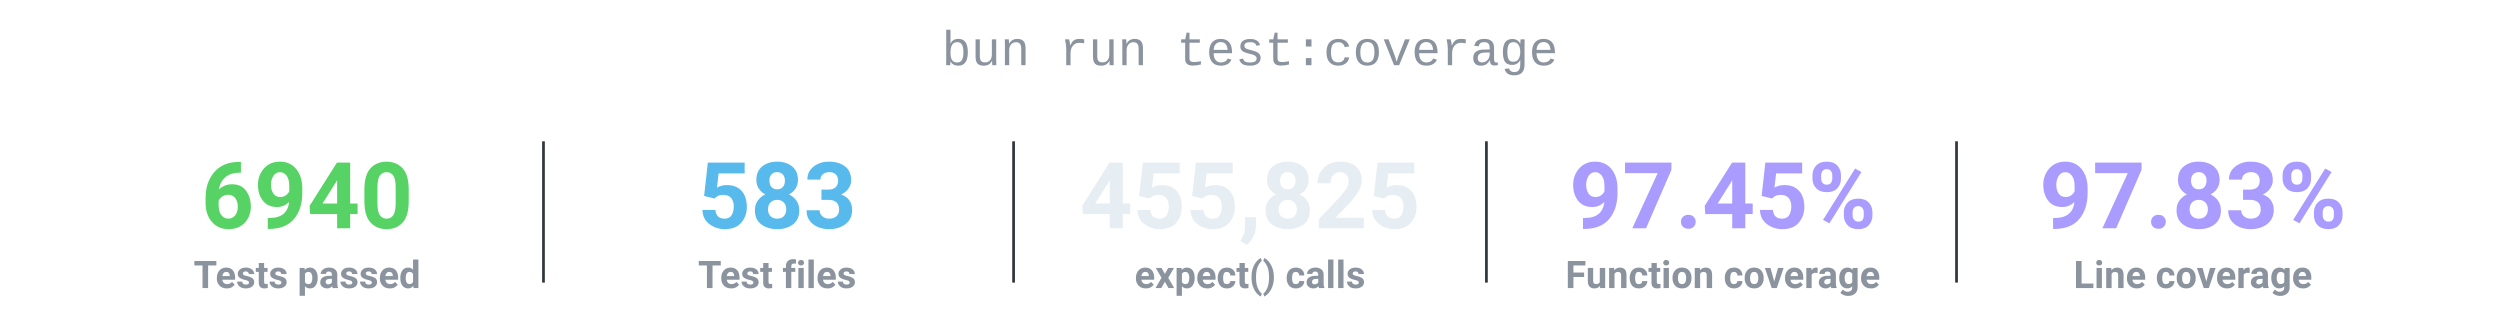
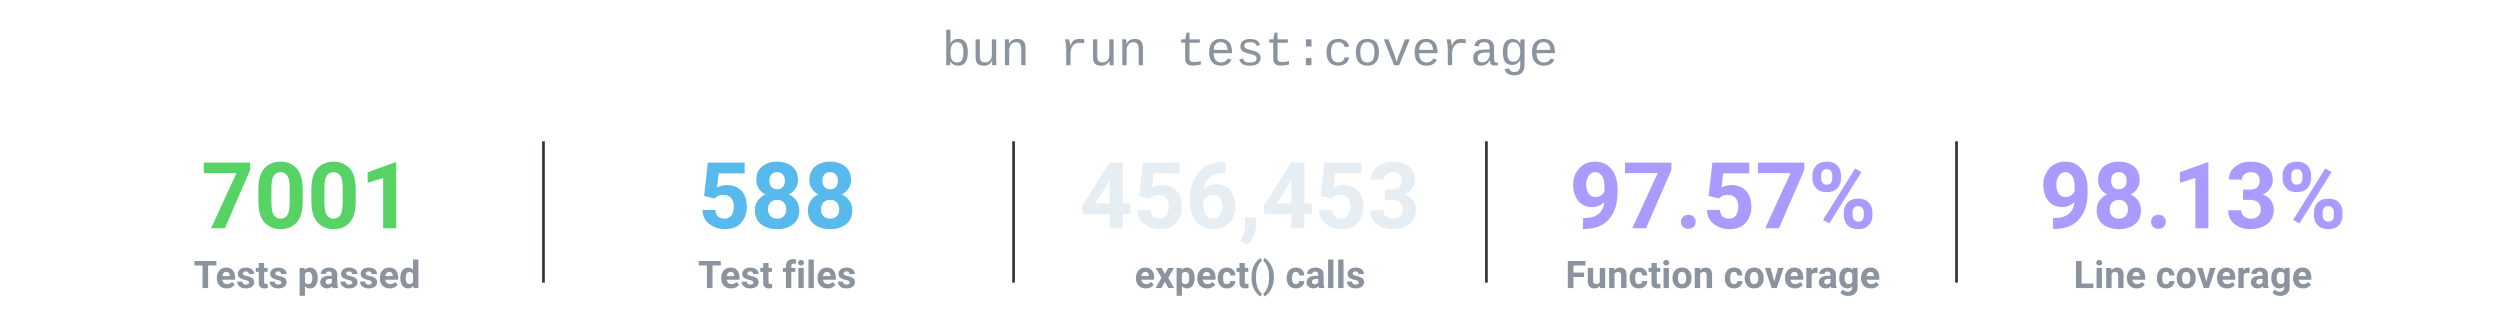
- <svg xmlns="http://www.w3.org/2000/svg" viewBox="0 0 920 122" width="920" height="122" role="img" aria-label="bun run test:coverage — 6940 tests passed, 583 test files, 455,825 expect() calls, 97.45% function coverage, 97.83% line coverage">
+ <svg xmlns="http://www.w3.org/2000/svg" viewBox="0 0 920 122" width="920" height="122" role="img" aria-label="bun run test:coverage — 7001 tests passed, 588 test files, 456,453 expect() calls, 97.57% function coverage, 98.13% line coverage">
  <style>
    .cmd { font-family: ui-monospace, SFMono-Regular, 'SF Mono', Menlo, Consolas, 'Liberation Mono', monospace; font-weight: 500; font-size: 18px; }
    .val { font-family: system-ui, -apple-system, BlinkMacSystemFont, 'Segoe UI', Roboto, sans-serif; font-weight: 700; font-size: 34px; }
    .lbl { font-family: system-ui, -apple-system, BlinkMacSystemFont, 'Segoe UI', Roboto, sans-serif; font-weight: 600; font-size: 14px; }
  </style>
  <text x="460" y="24" text-anchor="middle" class="cmd" fill="#8b949e">bun run test:coverage</text>
  <line x1="200" y1="52" x2="200" y2="104" stroke="#30363d" stroke-width="1" />
  <line x1="373" y1="52" x2="373" y2="104" stroke="#30363d" stroke-width="1" />
  <line x1="547" y1="52" x2="547" y2="104" stroke="#30363d" stroke-width="1" />
  <line x1="720" y1="52" x2="720" y2="104" stroke="#30363d" stroke-width="1" />
-   <text x="113" y="84" text-anchor="middle" class="val" fill="#56d364">6940</text>
+   <text x="113" y="84" text-anchor="middle" class="val" fill="#56d364">7001</text>
  <text x="113" y="106" text-anchor="middle" class="lbl" fill="#8b949e">Tests passed</text>
-   <text x="286" y="84" text-anchor="middle" class="val" fill="#58b9ec">583</text>
+   <text x="286" y="84" text-anchor="middle" class="val" fill="#58b9ec">588</text>
  <text x="286" y="106" text-anchor="middle" class="lbl" fill="#8b949e">Test files</text>
-   <text x="460" y="84" text-anchor="middle" class="val" fill="#e6edf3">455,825</text>
+   <text x="460" y="84" text-anchor="middle" class="val" fill="#e6edf3">456,453</text>
  <text x="460" y="106" text-anchor="middle" class="lbl" fill="#8b949e">expect() calls</text>
-   <text x="634" y="84" text-anchor="middle" class="val" fill="#a99bff">97.45%</text>
+   <text x="634" y="84" text-anchor="middle" class="val" fill="#a99bff">97.57%</text>
  <text x="634" y="106" text-anchor="middle" class="lbl" fill="#8b949e">Function coverage</text>
-   <text x="807" y="84" text-anchor="middle" class="val" fill="#a99bff">97.83%</text>
+   <text x="807" y="84" text-anchor="middle" class="val" fill="#a99bff">98.13%</text>
  <text x="807" y="106" text-anchor="middle" class="lbl" fill="#8b949e">Line coverage</text>
</svg>
